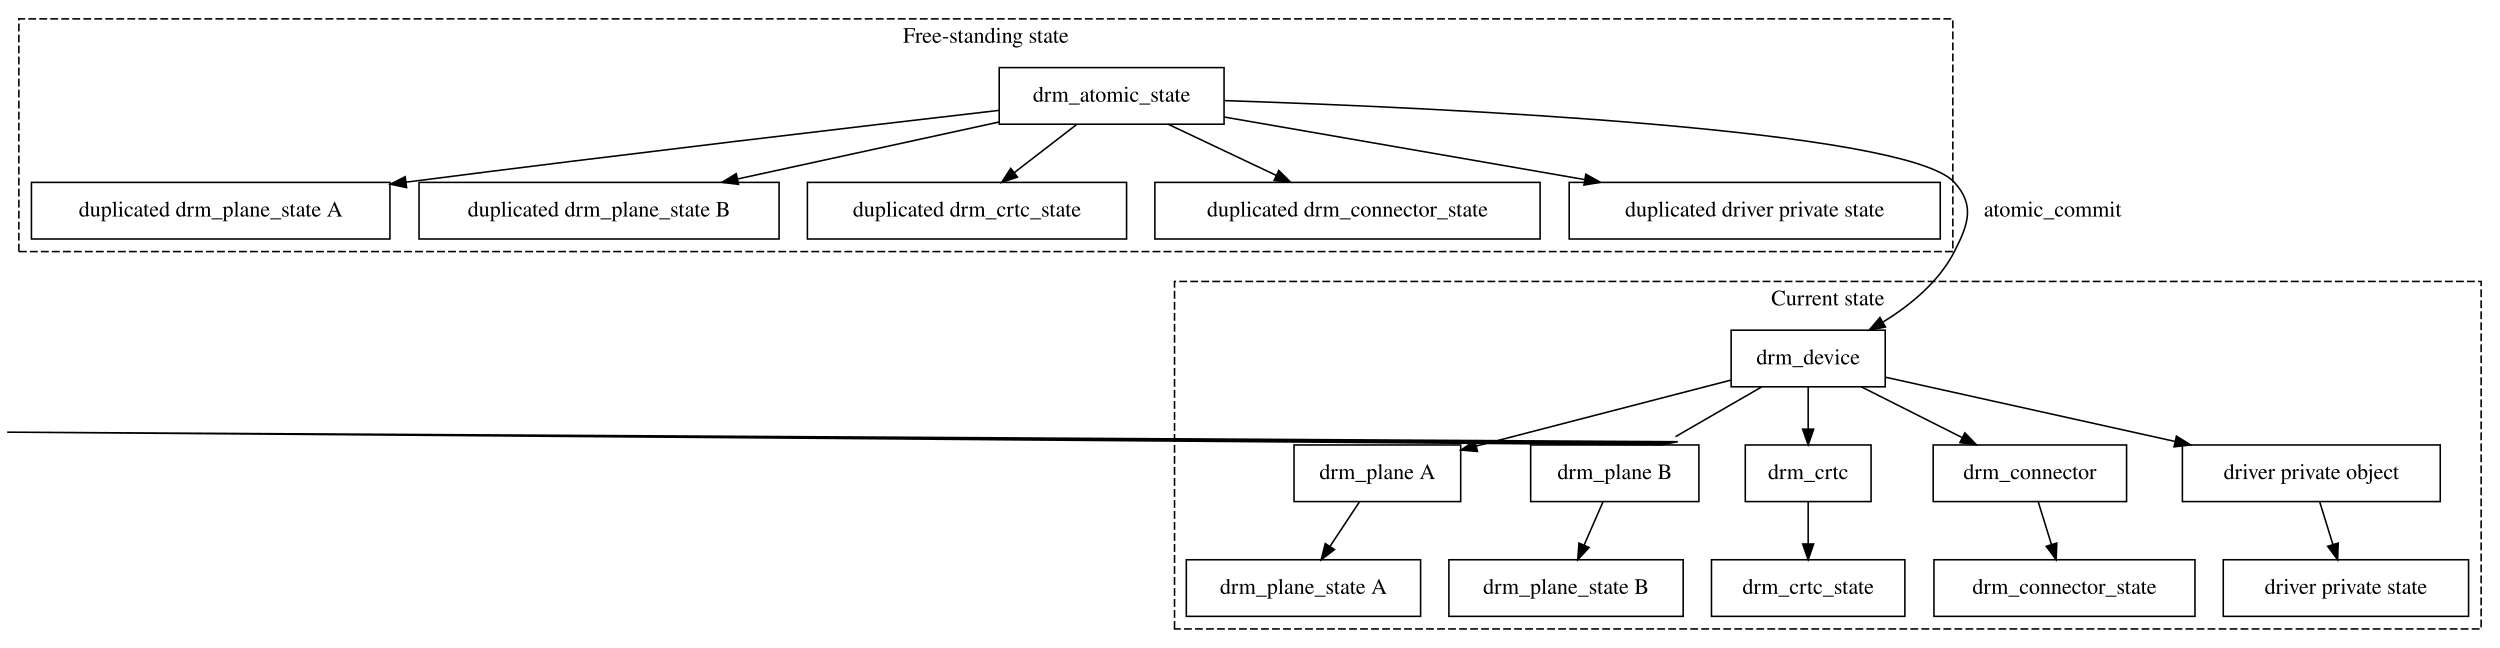
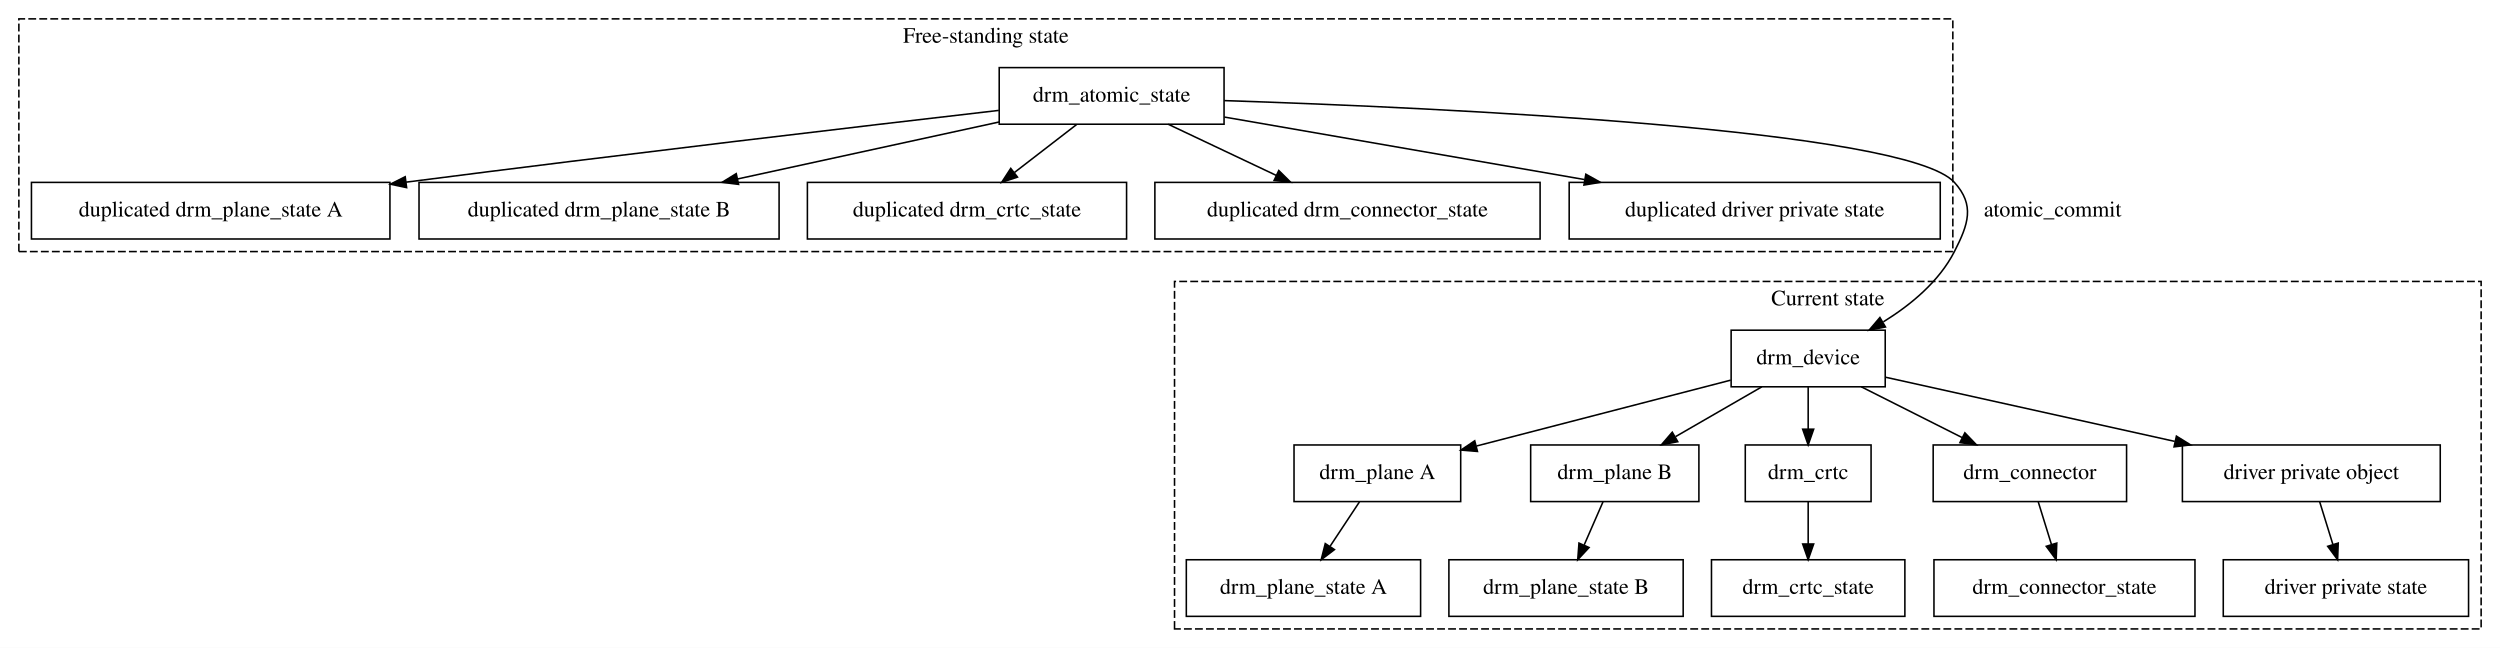
<svg xmlns="http://www.w3.org/2000/svg" width="1590pt" height="412pt" viewBox="0.00 0.00 1590.00 412.00">
  <g id="graph0" class="graph" transform="scale(1 1) rotate(0) translate(4 408)">
    <polygon fill="white" stroke="transparent" points="-4,4 -4,-408 1586,-408 1586,4 -4,4" />
    <g id="clust1" class="cluster">
      <polygon fill="none" stroke="black" stroke-dasharray="5,2" points="8,-248 8,-396 1238,-396 1238,-248 8,-248" />
      <text text-anchor="middle" x="623" y="-380.8" font-family="Times,serif" font-size="14.00">Free-standing state</text>
    </g>
    <g id="clust2" class="cluster">
      <polygon fill="none" stroke="black" stroke-dasharray="5,2" points="743,-8 743,-229 1574,-229 1574,-8 743,-8" />
      <text text-anchor="middle" x="1158.5" y="-213.8" font-family="Times,serif" font-size="14.00">Current state</text>
    </g>
    <g id="node1" class="node">
      <polygon fill="none" stroke="black" points="774.5,-365 631.5,-365 631.5,-329 774.5,-329 774.5,-365" />
      <text text-anchor="middle" x="703" y="-343.3" font-family="Times,serif" font-size="14.00">drm_atomic_state</text>
    </g>
    <g id="node2" class="node">
      <polygon fill="none" stroke="black" points="244,-292 16,-292 16,-256 244,-256 244,-292" />
      <text text-anchor="middle" x="130" y="-270.3" font-family="Times,serif" font-size="14.00">duplicated drm_plane_state A</text>
    </g>
    <g id="edge1" class="edge">
      <path fill="none" stroke="black" d="M631.25,-337.79C544.48,-327.77 393.72,-310.08 254.26,-292.15" />
      <polygon fill="black" stroke="black" points="254.61,-288.67 244.24,-290.86 253.71,-295.61 254.61,-288.67" />
    </g>
    <g id="node3" class="node">
      <polygon fill="none" stroke="black" points="491.5,-292 262.5,-292 262.5,-256 491.5,-256 491.5,-292" />
      <text text-anchor="middle" x="377" y="-270.3" font-family="Times,serif" font-size="14.00">duplicated drm_plane_state B</text>
    </g>
    <g id="edge2" class="edge">
      <path fill="none" stroke="black" d="M631.46,-330.42C582.51,-319.76 517.29,-305.55 465.13,-294.19" />
      <polygon fill="black" stroke="black" points="465.73,-290.74 455.22,-292.04 464.24,-297.58 465.73,-290.74" />
    </g>
    <g id="node4" class="node">
      <polygon fill="none" stroke="black" points="712.5,-292 509.5,-292 509.5,-256 712.5,-256 712.5,-292" />
      <text text-anchor="middle" x="611" y="-270.3" font-family="Times,serif" font-size="14.00">duplicated drm_crtc_state</text>
    </g>
    <g id="edge3" class="edge">
      <path fill="none" stroke="black" d="M680.73,-328.81C668.86,-319.66 654.1,-308.26 641.21,-298.32" />
      <polygon fill="black" stroke="black" points="643.12,-295.37 633.07,-292.03 638.84,-300.91 643.12,-295.37" />
    </g>
    <g id="node5" class="node">
      <polygon fill="none" stroke="black" points="975.5,-292 730.5,-292 730.5,-256 975.5,-256 975.5,-292" />
      <text text-anchor="middle" x="853" y="-270.3" font-family="Times,serif" font-size="14.00">duplicated drm_connector_state</text>
    </g>
    <g id="edge4" class="edge">
      <path fill="none" stroke="black" d="M738.93,-328.99C759.56,-319.23 785.66,-306.88 807.68,-296.45" />
      <polygon fill="black" stroke="black" points="809.3,-299.56 816.84,-292.11 806.31,-293.23 809.3,-299.56" />
    </g>
    <g id="node6" class="node">
      <polygon fill="none" stroke="black" points="1230,-292 994,-292 994,-256 1230,-256 1230,-292" />
      <text text-anchor="middle" x="1112" y="-270.3" font-family="Times,serif" font-size="14.00">duplicated driver private state</text>
    </g>
    <g id="edge5" class="edge">
      <path fill="none" stroke="black" d="M774.71,-333.55C838.06,-322.56 931.35,-306.36 1003.77,-293.79" />
      <polygon fill="black" stroke="black" points="1004.59,-297.2 1013.85,-292.04 1003.39,-290.3 1004.59,-297.2" />
    </g>
    <g id="node7" class="node">
      <polygon fill="none" stroke="black" points="1195,-198 1097,-198 1097,-162 1195,-162 1195,-198" />
      <text text-anchor="middle" x="1146" y="-176.3" font-family="Times,serif" font-size="14.00">drm_device</text>
    </g>
    <g id="edge16" class="edge">
      <path fill="none" stroke="black" d="M774.59,-344.02C913.43,-339.45 1208.42,-325.82 1239,-292 1252.12,-277.5 1247.91,-265.41 1239,-248 1229.27,-229 1211.36,-214.15 1193.83,-203.32" />
      <polygon fill="black" stroke="black" points="1195.15,-200.04 1184.75,-198.02 1191.62,-206.08 1195.15,-200.04" />
      <text text-anchor="middle" x="1301.5" y="-270.3" font-family="Times,serif" font-size="14.00">atomic_commit</text>
    </g>
    <g id="node8" class="node">
      <polygon fill="none" stroke="black" points="925,-125 819,-125 819,-89 925,-89 925,-125" />
      <text text-anchor="middle" x="872" y="-103.3" font-family="Times,serif" font-size="14.00">drm_plane A</text>
    </g>
    <g id="edge6" class="edge">
      <path fill="none" stroke="black" d="M1096.7,-166.22C1051.44,-154.5 984.14,-137.06 935,-124.33" />
      <polygon fill="black" stroke="black" points="935.67,-120.88 925.12,-121.76 933.92,-127.66 935.67,-120.88" />
    </g>
    <g id="node9" class="node">
      <polygon fill="none" stroke="black" points="1076.5,-125 969.5,-125 969.5,-89 1076.5,-89 1076.5,-125" />
      <text text-anchor="middle" x="1023" y="-103.3" font-family="Times,serif" font-size="14.00">drm_plane B</text>
    </g>
    <g id="edge7" class="edge">
      <path fill="none" stroke="black" d="M1116.54,-161.99C1100.08,-152.49 1079.37,-140.54 1061.62,-130.29" />
-       <polygon fill="black" stroke="black" points="1063.06,-127.08 1052.65,-125.11.106.56,-133.14 1063.06,-127.08" />
+       <polygon fill="black" stroke="black" points="1063.06,-127.08 1052.65,-125.11 1059.56,-133.14 1063.06,-127.08" />
    </g>
    <g id="node10" class="node">
      <polygon fill="none" stroke="black" points="1186,-125 1106,-125 1106,-89 1186,-89 1186,-125" />
      <text text-anchor="middle" x="1146" y="-103.3" font-family="Times,serif" font-size="14.00">drm_crtc</text>
    </g>
    <g id="edge8" class="edge">
      <path fill="none" stroke="black" d="M1146,-161.81C1146,-153.79 1146,-144.05 1146,-135.07" />
      <polygon fill="black" stroke="black" points="1149.5,-135.03 1146,-125.03 1142.5,-135.03 1149.5,-135.03" />
    </g>
    <g id="node11" class="node">
      <polygon fill="none" stroke="black" points="1348.5,-125 1225.5,-125 1225.5,-89 1348.5,-89 1348.5,-125" />
      <text text-anchor="middle" x="1287" y="-103.3" font-family="Times,serif" font-size="14.00">drm_connector</text>
    </g>
    <g id="edge9" class="edge">
      <path fill="none" stroke="black" d="M1179.77,-161.99C1198.99,-152.32 1223.26,-140.1 1243.85,-129.73" />
      <polygon fill="black" stroke="black" points="1245.66,-132.74 1253.01,-125.11 1242.51,-126.49 1245.66,-132.74" />
    </g>
    <g id="node12" class="node">
      <polygon fill="none" stroke="black" points="1548,-125 1384,-125 1384,-89 1548,-89 1548,-125" />
      <text text-anchor="middle" x="1466" y="-103.3" font-family="Times,serif" font-size="14.00">driver private object</text>
    </g>
    <g id="edge10" class="edge">
      <path fill="none" stroke="black" d="M1195.3,-168.06C1244.19,-157.21 1320.13,-140.37 1379.15,-127.27" />
      <polygon fill="black" stroke="black" points="1380.21,-130.62 1389.21,-125.04 1378.69,-123.79 1380.21,-130.62" />
    </g>
    <g id="node13" class="node">
      <polygon fill="none" stroke="black" points="899.5,-52 750.5,-52 750.5,-16 899.5,-16 899.5,-52" />
      <text text-anchor="middle" x="825" y="-30.3" font-family="Times,serif" font-size="14.00">drm_plane_state A</text>
    </g>
    <g id="edge11" class="edge">
      <path fill="none" stroke="black" d="M860.62,-88.81C855.02,-80.35 848.16,-69.98 841.95,-60.61" />
      <polygon fill="black" stroke="black" points="844.71,-58.44 836.27,-52.03 838.87,-62.3 844.71,-58.44" />
    </g>
    <g id="node14" class="node">
      <polygon fill="none" stroke="black" points="1066.5,-52 917.5,-52 917.5,-16 1066.5,-16 1066.5,-52" />
      <text text-anchor="middle" x="992" y="-30.3" font-family="Times,serif" font-size="14.00">drm_plane_state B</text>
    </g>
    <g id="edge12" class="edge">
      <path fill="none" stroke="black" d="M1015.5,-88.81C1011.92,-80.62 1007.55,-70.62 1003.56,-61.48" />
      <polygon fill="black" stroke="black" points="1006.64,-59.79 999.44,-52.03 1000.23,-62.59 1006.64,-59.79" />
    </g>
    <g id="node15" class="node">
      <polygon fill="none" stroke="black" points="1207.5,-52 1084.5,-52 1084.5,-16 1207.5,-16 1207.5,-52" />
      <text text-anchor="middle" x="1146" y="-30.3" font-family="Times,serif" font-size="14.00">drm_crtc_state</text>
    </g>
    <g id="edge13" class="edge">
      <path fill="none" stroke="black" d="M1146,-88.81C1146,-80.79 1146,-71.05 1146,-62.07" />
      <polygon fill="black" stroke="black" points="1149.5,-62.03 1146,-52.03 1142.5,-62.03 1149.5,-62.03" />
    </g>
    <g id="node16" class="node">
      <polygon fill="none" stroke="black" points="1392,-52 1226,-52 1226,-16 1392,-16 1392,-52" />
      <text text-anchor="middle" x="1309" y="-30.3" font-family="Times,serif" font-size="14.00">drm_connector_state</text>
    </g>
    <g id="edge14" class="edge">
      <path fill="none" stroke="black" d="M1292.33,-88.81C1294.84,-80.7 1297.9,-70.84 1300.7,-61.78" />
      <polygon fill="black" stroke="black" points="1304.11,-62.62 1303.72,-52.03 1297.42,-60.54 1304.11,-62.62" />
    </g>
    <g id="node17" class="node">
      <polygon fill="none" stroke="black" points="1566,-52 1410,-52 1410,-16 1566,-16 1566,-52" />
      <text text-anchor="middle" x="1488" y="-30.3" font-family="Times,serif" font-size="14.00">driver private state</text>
    </g>
    <g id="edge15" class="edge">
      <path fill="none" stroke="black" d="M1471.33,-88.81C1473.84,-80.7 1476.9,-70.84 1479.7,-61.78" />
      <polygon fill="black" stroke="black" points="1483.11,-62.62 1482.72,-52.03 1476.42,-60.54 1483.11,-62.62" />
    </g>
  </g>
</svg>
